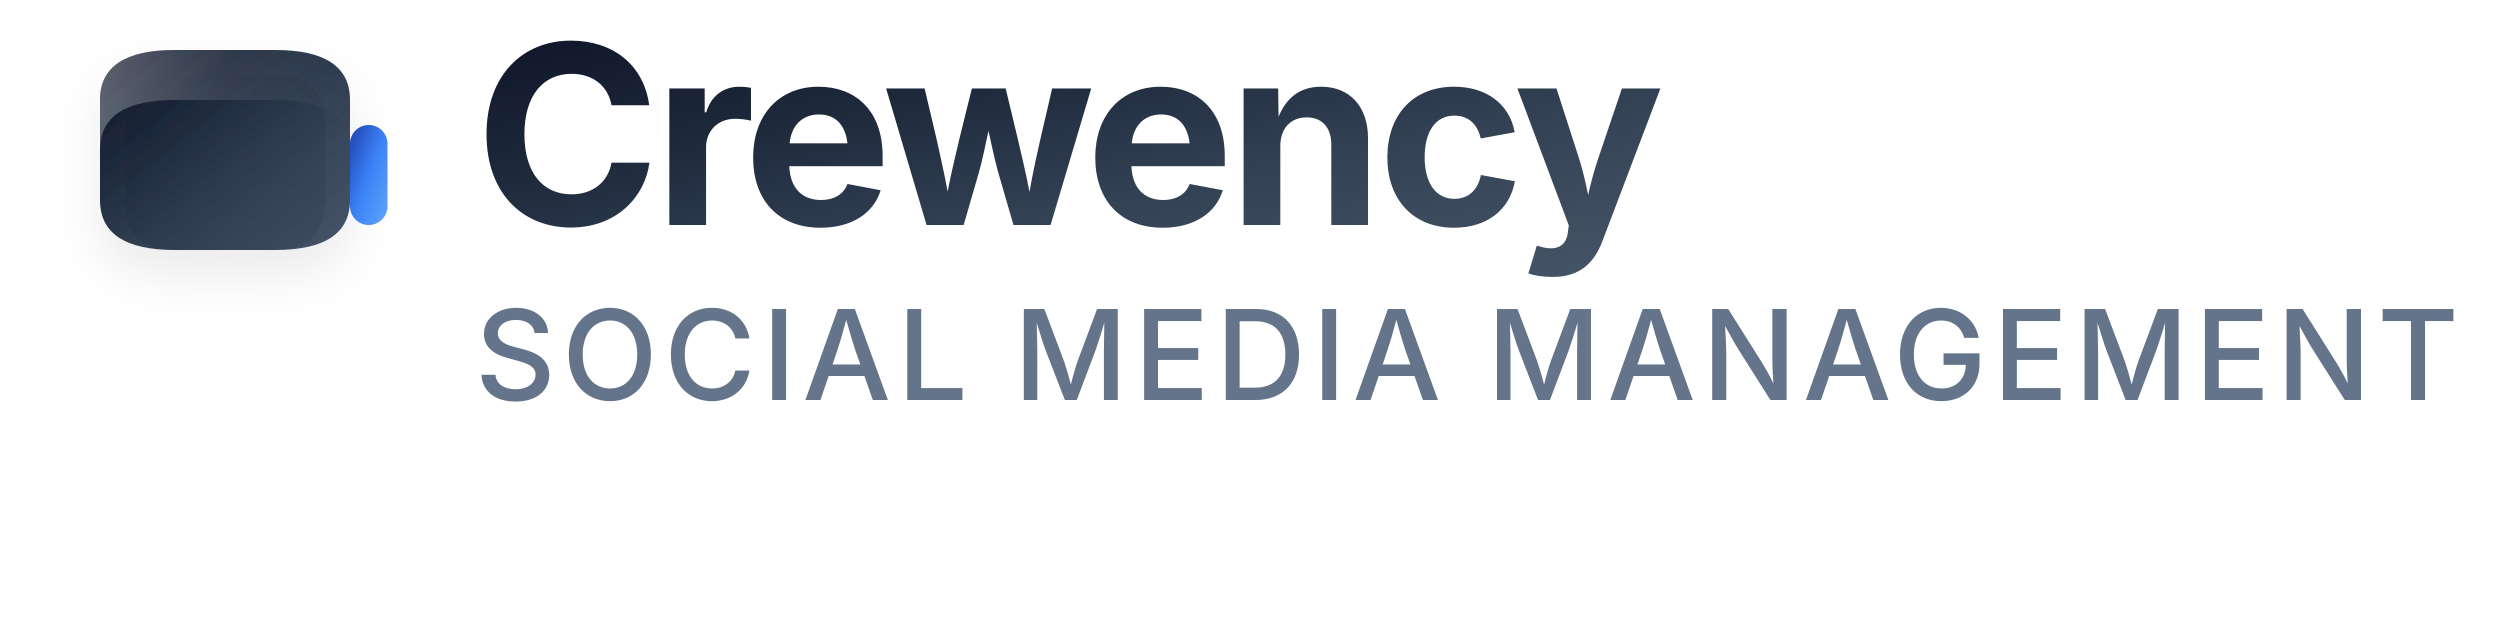
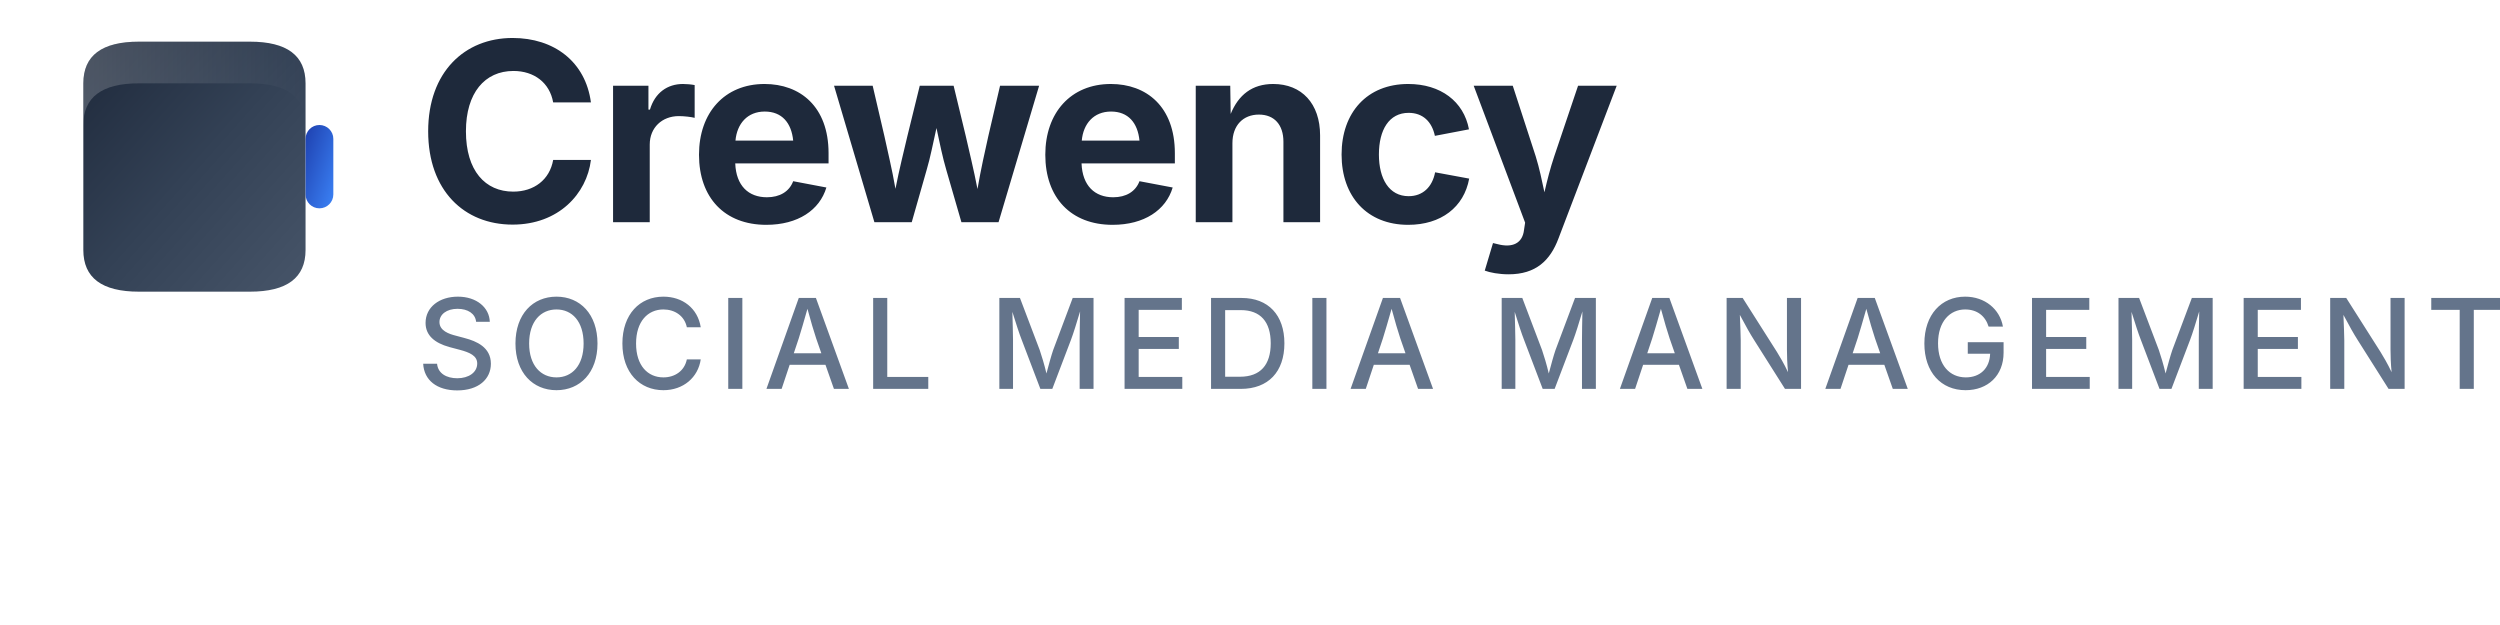
- <svg xmlns="http://www.w3.org/2000/svg" width="200" height="50" viewBox="0 0 200 50">
+ <svg xmlns="http://www.w3.org/2000/svg" width="180" height="45" viewBox="0 0 180 45">
  <defs>
-     <linearGradient id="primaryGradient" x1="0%" y1="0%" x2="100%" y2="100%">
-       <stop offset="0%" style="stop-color:#0f172a;stop-opacity:1" />
-       <stop offset="30%" style="stop-color:#1e293b;stop-opacity:1" />
-       <stop offset="60%" style="stop-color:#334155;stop-opacity:1" />
+     <linearGradient id="brandGradient" x1="0%" y1="0%" x2="100%" y2="100%">
+       <stop offset="0%" style="stop-color:#1e293b;stop-opacity:1" />
+       <stop offset="50%" style="stop-color:#334155;stop-opacity:1" />
      <stop offset="100%" style="stop-color:#475569;stop-opacity:1" />
    </linearGradient>
    <linearGradient id="accentGradient" x1="0%" y1="0%" x2="100%" y2="100%">
      <stop offset="0%" style="stop-color:#1e40af;stop-opacity:1" />
-       <stop offset="50%" style="stop-color:#3b82f6;stop-opacity:1" />
-       <stop offset="100%" style="stop-color:#60a5fa;stop-opacity:1" />
+       <stop offset="100%" style="stop-color:#3b82f6;stop-opacity:1" />
    </linearGradient>
    <linearGradient id="highlight" x1="0%" y1="0%" x2="100%" y2="0%">
-       <stop offset="0%" style="stop-color:#ffffff;stop-opacity:0.3" />
-       <stop offset="50%" style="stop-color:#ffffff;stop-opacity:0.1" />
+       <stop offset="0%" style="stop-color:#ffffff;stop-opacity:0.2" />
      <stop offset="100%" style="stop-color:#ffffff;stop-opacity:0" />
    </linearGradient>
-     <filter id="softShadow" x="-50%" y="-50%" width="200%" height="200%">
-       <feDropShadow dx="0" dy="2" stdDeviation="2" flood-color="#000000" flood-opacity="0.08" />
-     </filter>
  </defs>
-   <path d="M8 8 Q8 4 14 4 L22 4 Q28 4 28 8 L28 16 Q28 20 22 20 L14 20 Q8 20 8 16 Z" fill="url(#primaryGradient)" filter="url(#softShadow)" />
-   <path d="M10 10 Q10 6 14 6 L22 6 Q26 6 26 10 L26 16 Q26 20 22 20 L14 20 Q10 20 10 16 Z" fill="#0f172a" opacity="0.1" />
-   <path d="M8 8 Q8 4 14 4 L22 4 Q28 4 28 8 L28 12 Q28 8 22 8 L14 8 Q8 8 8 12 Z" fill="url(#highlight)" />
-   <rect x="28" y="10" width="3" height="8" rx="1.5" fill="url(#accentGradient)" />
-   <text x="38" y="18" font-family="Inter, -apple-system, BlinkMacSystemFont, 'Segoe UI', sans-serif" font-size="20" font-weight="700" fill="url(#primaryGradient)" letter-spacing="-0.5px">Crewency</text>
-   <text x="38" y="32" font-family="Inter, -apple-system, BlinkMacSystemFont, 'Segoe UI', sans-serif" font-size="10" font-weight="500" fill="#64748b" letter-spacing="0.5px">SOCIAL MEDIA MANAGEMENT</text>
+   <path d="M6 6 Q6 3 10 3 L18 3 Q22 3 22 6 L22 18 Q22 21 18 21 L10 21 Q6 21 6 18 Z" fill="url(#brandGradient)" />
+   <path d="M6 6 Q6 3 10 3 L18 3 Q22 3 22 6 L22 9 Q22 6 18 6 L10 6 Q6 6 6 9 Z" fill="url(#highlight)" />
+   <rect x="22" y="9" width="2" height="6" rx="1" fill="url(#accentGradient)" />
+   <text x="30" y="16" font-family="Inter, -apple-system, BlinkMacSystemFont, sans-serif" font-size="18" font-weight="700" fill="#1e293b" letter-spacing="-0.3px">Crewency</text>
+   <text x="30" y="28" font-family="Inter, -apple-system, BlinkMacSystemFont, sans-serif" font-size="9" font-weight="500" fill="#64748b" letter-spacing="0.8px">SOCIAL MEDIA MANAGEMENT</text>
</svg>
